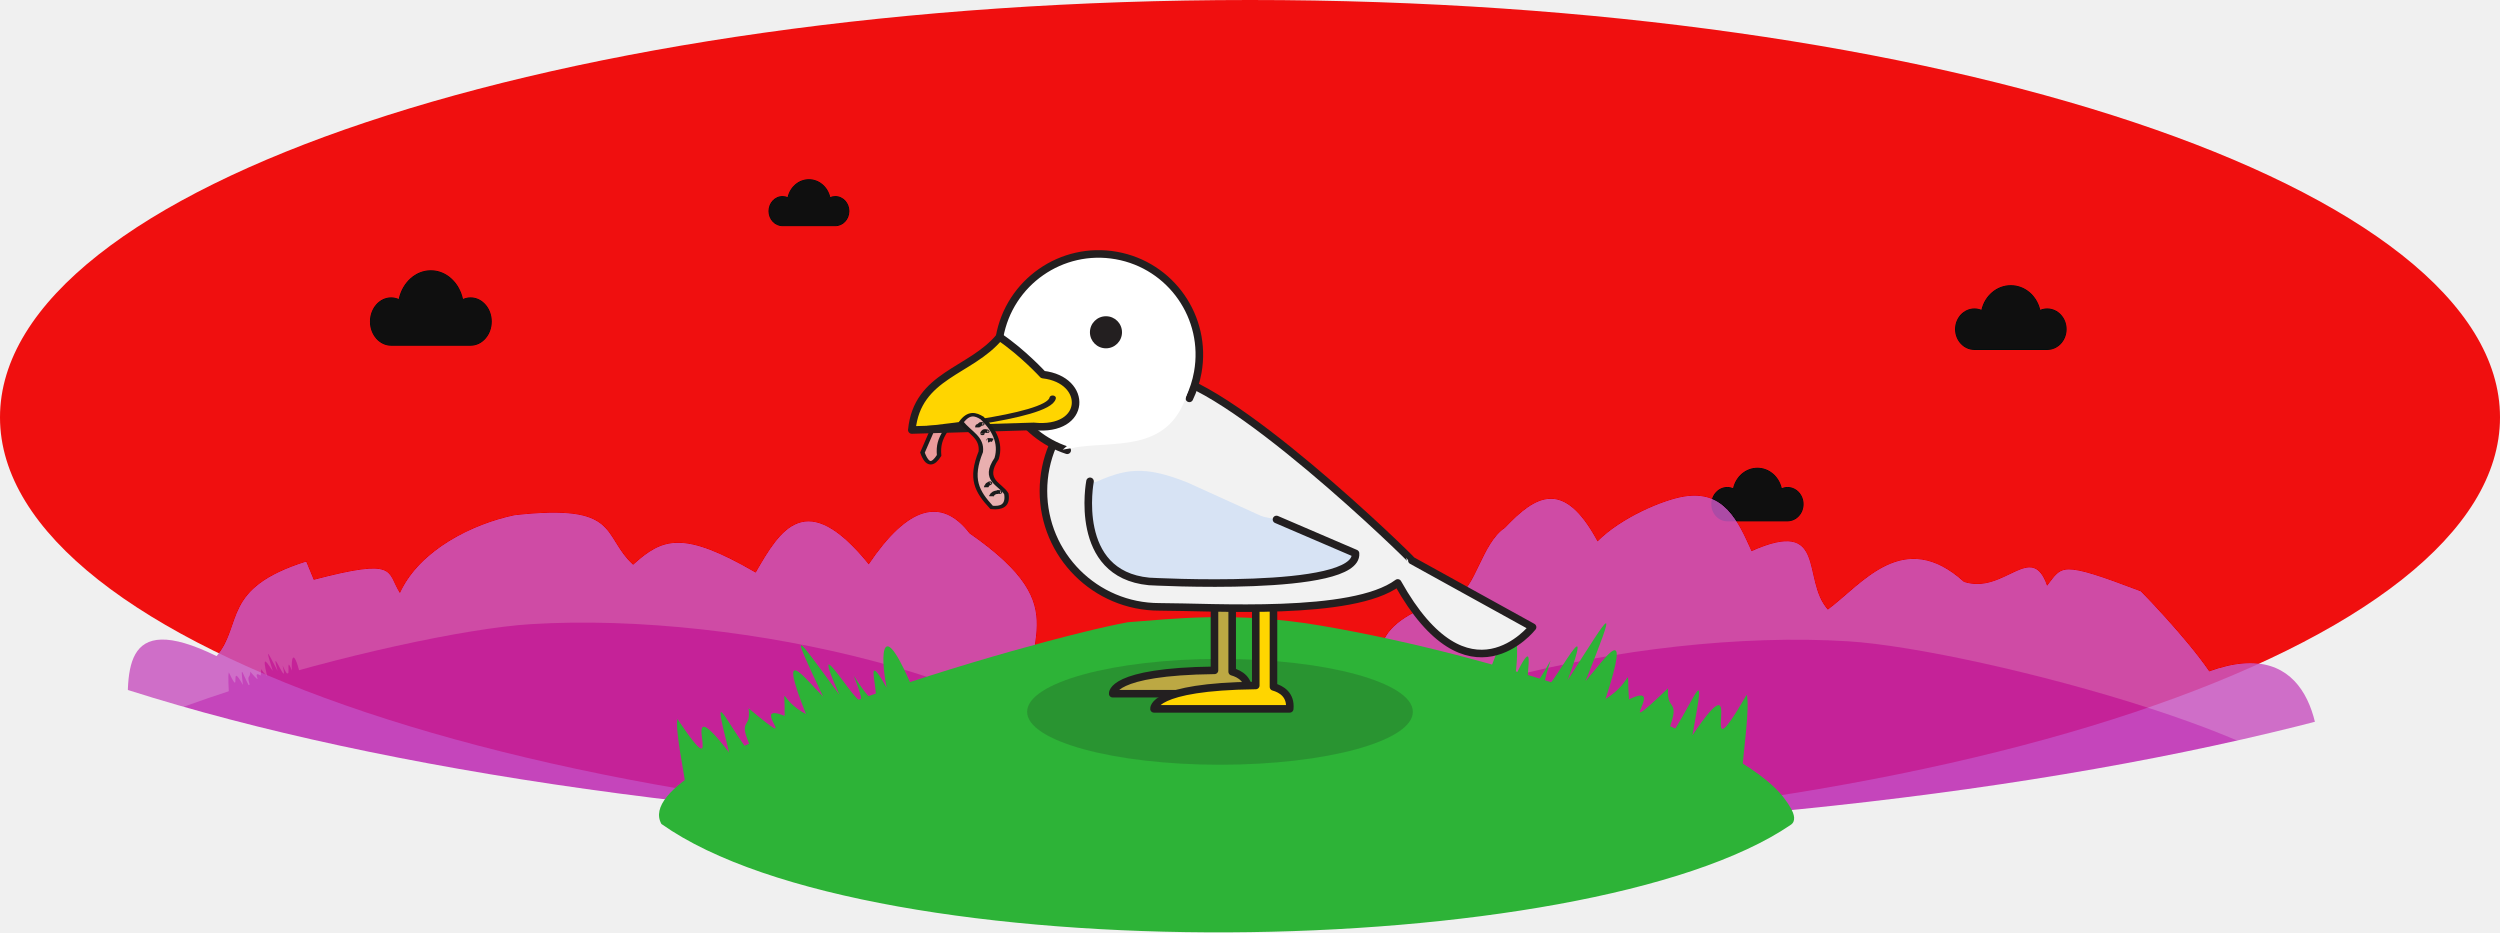
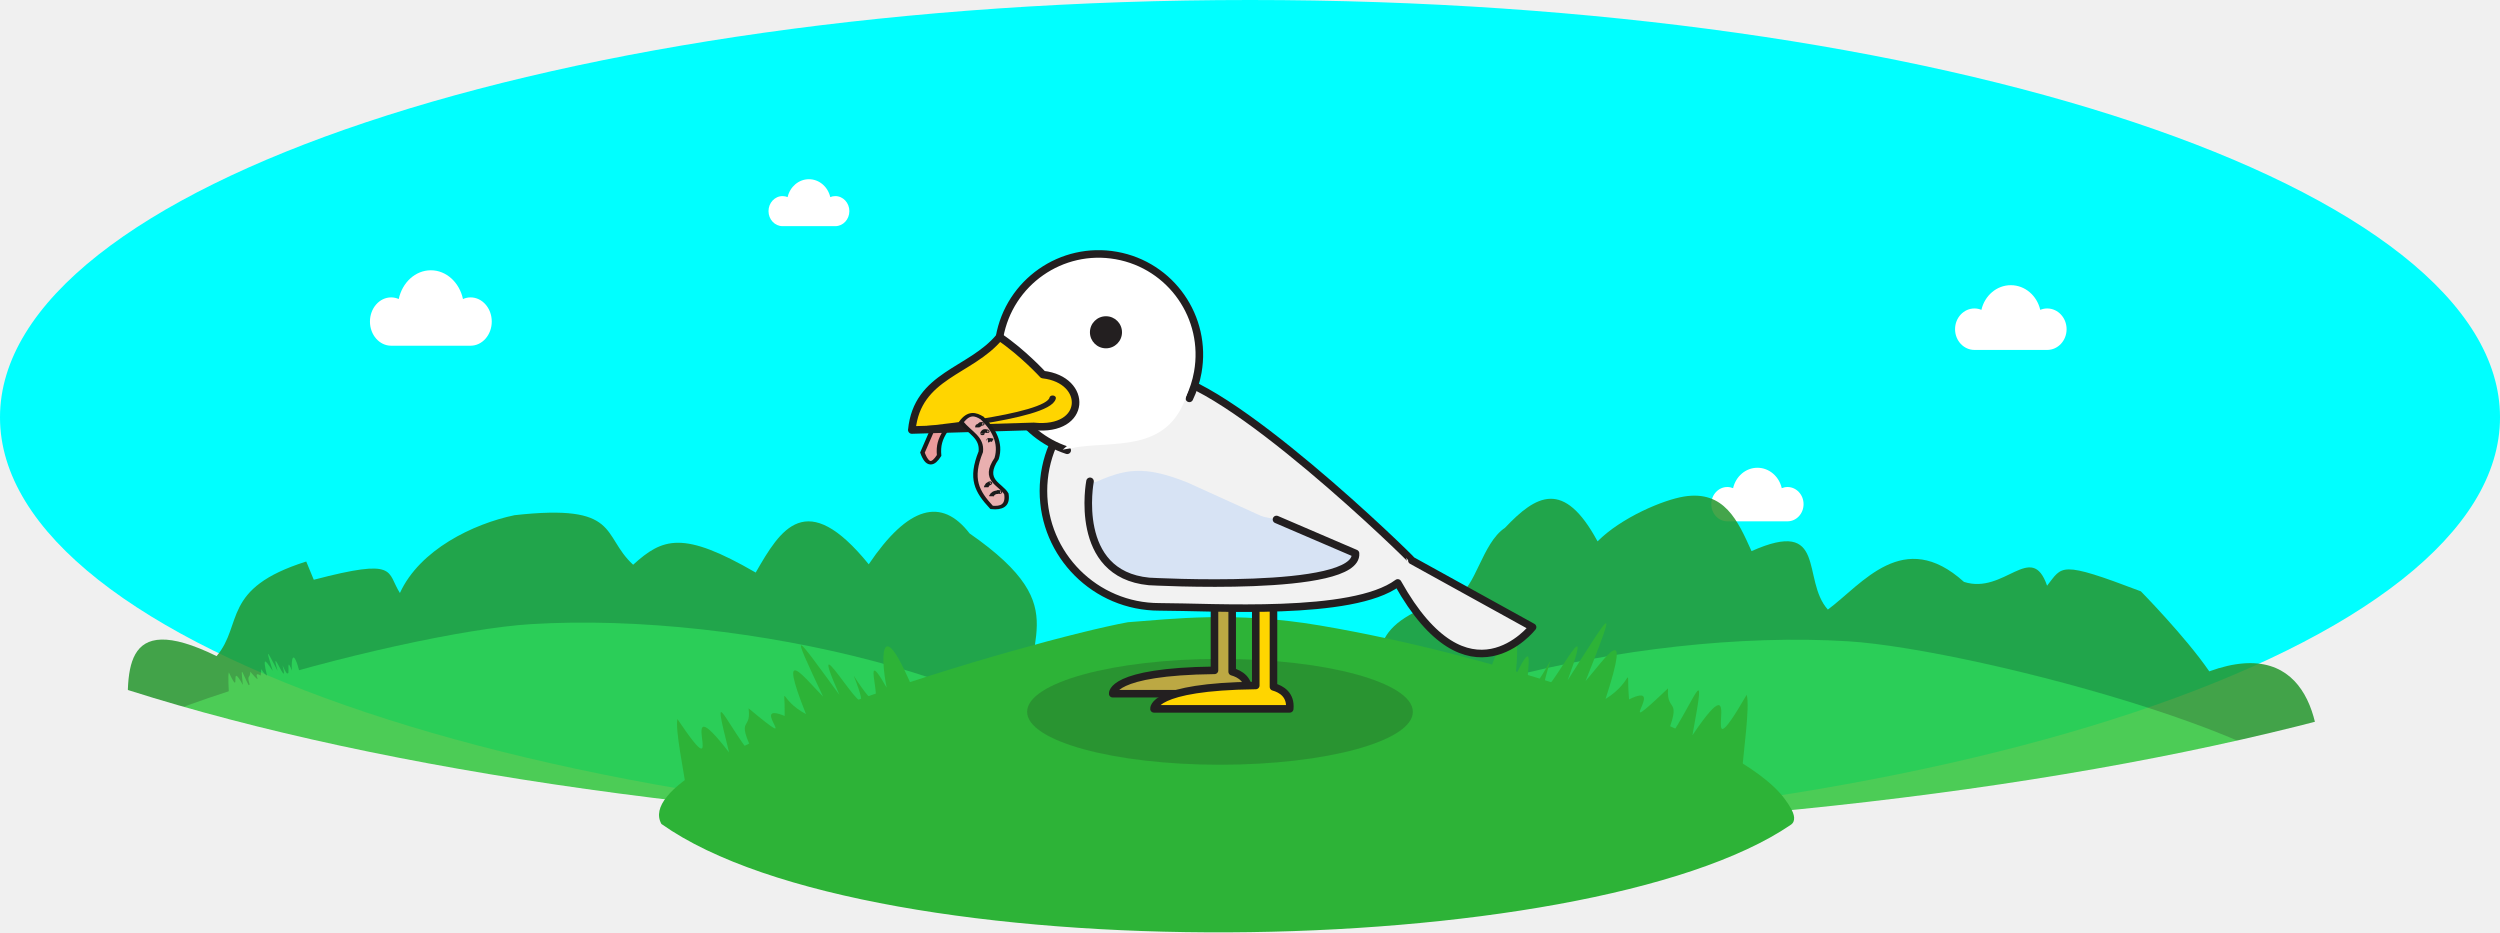
<svg xmlns="http://www.w3.org/2000/svg" width="168.708mm" height="62.92mm" version="1.1" viewBox="0 0 168.708 62.92" id="svg131">
  <defs id="defs8">
    <linearGradient id="linearGradient50606" x1="421.46" x2="458.99" y1="81.216" y2="80.958" gradientTransform="matrix(0.36219,-0.0075634,0.0085593,0.45242,-122.38,55.957)" gradientUnits="userSpaceOnUse">
      <stop stop-color="#d1a448" offset="0" id="stop1" />
      <stop stop-color="#9b7527" stop-opacity=".992" offset="1" id="stop2" />
    </linearGradient>
    <linearGradient id="linearGradient33560" x1="439.64" x2="412.56" y1="53.484" y2="53.871" gradientTransform="matrix(0.36219,-0.0075634,0.0085593,0.45242,-123.44,56.069)" gradientUnits="userSpaceOnUse">
      <stop stop-color="#96312a" offset="0" id="stop3" />
      <stop stop-color="#65211c" stop-opacity=".996" offset="1" id="stop4" />
    </linearGradient>
    <linearGradient id="linearGradient33562" x1="419.65" x2="452.28" y1="64.964" y2="65.351" gradientTransform="matrix(0.36219,-0.0071478,0.0085593,0.42756,-122.85,57.356)" gradientUnits="userSpaceOnUse">
      <stop stop-color="#c33f37" offset="0" id="stop5" />
      <stop stop-color="#b33a33" stop-opacity=".98" offset="1" id="stop6" />
    </linearGradient>
    <linearGradient id="linearGradient15121" x1="367.11" x2="367.22" y1="87.487" y2="90.811" gradientUnits="userSpaceOnUse">
      <stop stop-color="#916f6f" offset="0" id="stop7" />
      <stop stop-color="#685050" stop-opacity=".992" offset="1" id="stop8" />
    </linearGradient>
    <clipPath id="clipPath14">
      <ellipse transform="matrix(0.9996,0.028384,-0.013912,0.9999,0,0)" cx="106.13" cy="91.443" rx="117.86" ry="38.66" fill="#00ffff" stroke-width="0.322" id="ellipse8" />
    </clipPath>
  </defs>
-   <g transform="matrix(0.9355518,0,0,1,-12.41945,-42.159)" style="mix-blend-mode:difference" id="g19">
+   <g transform="matrix(0.9355518,0,0,1,-12.41945,-42.159)" style="mix-blend-mode:normal" id="g19">
    <ellipse cx="103.44" cy="70.321" rx="90.165" ry="28.162" fill="#0ff" stroke-width="0.24" id="ellipse9" style="fill:#00ffff;fill-opacity:1" />
    <g transform="matrix(0.090962,0,0,0.090962,-30.683,344.62)" fill="#ffffff" id="g18">
      <path d="m 856.418,-3104.504 c -2.127,6e-4 -4.151,0.443 -6.024,1.208 -2.802,-12.236 -13.14,-21.323 -25.473,-21.323 -12.337,-1e-4 -22.676,9.087 -25.475,21.322 -1.872,-0.766 -3.901,-1.208 -6.026,-1.208 -9.278,0 -16.797,8.028 -16.797,17.925 0,9.9 7.52,17.925 16.797,17.924 2.911,1e-4 17.466,1e-4 31.501,1e-4 14.033,2e-4 28.585,2e-4 31.497,-1e-4 9.277,1e-4 16.797,-8.025 16.797,-17.925 -8e-5,-9.896 -7.521,-17.925 -16.797,-17.925 z" stroke-width="0.291" id="path15" />
      <path d="m 1900.739,-2963.831 c -1.611,0 -3.145,0.314 -4.563,0.858 -2.122,-8.688 -9.953,-15.141 -19.297,-15.141 -9.346,2e-4 -17.178,6.453 -19.297,15.141 -1.417,-0.544 -2.955,-0.858 -4.564,-0.858 -7.028,-2e-4 -12.725,5.701 -12.725,12.729 -10e-5,7.029 5.697,12.728 12.725,12.728 2.205,2e-4 13.23,0 23.862,10e-5 10.63,-10e-5 21.654,-10e-5 23.86,-10e-5 7.027,0 12.724,-5.698 12.724,-12.728 0,-7.027 -5.697,-12.728 -12.724,-12.729 z" stroke-width="0.213" id="path16" />
      <path d="m 2106.664,-3096.298 c -1.948,-7e-4 -3.801,0.38 -5.516,1.037 -2.565,-10.501 -12.03,-18.302 -23.323,-18.302 -11.297,1e-4 -20.763,7.8 -23.326,18.302 -1.713,-0.657 -3.572,-1.037 -5.517,-1.037 -8.495,3e-4 -15.381,6.891 -15.381,15.386 -2e-4,8.497 6.886,15.385 15.381,15.385 2.665,0 15.992,-4e-4 28.844,0 h 28.84 c 8.494,0 15.381,-6.888 15.381,-15.385 0,-8.494 -6.887,-15.385 -15.38,-15.386 z" stroke-width="0.258" id="path17" />
      <path d="m 1145.645,-3179.661 c -1.412,-5e-4 -2.756,0.275 -3.999,0.752 -1.86,-7.614 -8.723,-13.269 -16.91,-13.269 -8.191,1e-4 -15.054,5.655 -16.912,13.269 -1.242,-0.477 -2.59,-0.752 -4,-0.752 -6.159,2e-4 -11.152,4.997 -11.152,11.155 -2e-4,6.161 4.992,11.154 11.152,11.154 1.932,0 11.595,-3e-4 20.912,0 h 20.91 c 6.158,0 11.151,-4.994 11.151,-11.154 0,-6.158 -4.993,-11.155 -11.151,-11.155 z" stroke-width="0.187" id="path18" />
    </g>
    <g transform="matrix(0.92895,-0.020679,0.012925,0.72824,6.7956,3.7091)" clip-path="url(#clipPath14)" fill="#32c63d" opacity="0.861" id="g14">
      <path d="m 80.205,119.5 c 0.783,-2.441 0.814,-1.175 0.656,-0.19 0.78,-1.756 -0.323,1.803 0.762,-0.354 -0.751,2.427 1.272,-2.153 0.332,0.564 1.046,-1.826 1.165,-2.081 0.377,0.052 0.445,-0.571 1.068,-1.639 0.396,0.517 0.642,-0.431 0.478,-0.979 0.494,0.055 0.883,-0.466 -0.516,1.208 0.834,-0.225 -0.08,0.76 0.385,0.107 -0.258,1.684 0.82,-1.218 1.152,-2.635 0.71,-0.383 1.361,-2.249 -0.091,1.458 1.195,-0.986 0.055,0.325 -0.147,1.538 -0.222,2.224" fill="#32c63d" stroke-opacity="0" id="path9" />
      <path d="m 15.274,121.06 c -0.055,-5.422 -0.584,-11.475 6.931,-6.832 2.126,-2.885 0.428,-6.27 7.079,-8.564 l 0.561,1.707 c 6.613,-1.872 5.638,-0.581 6.669,1.415 1.596,-3.97 5.772,-6.245 9.002,-6.955 8.277,-0.863 6.687,2.052 9.137,4.852 2.333,-2.424 3.912,-3.071 9.503,0.994 1.993,-3.972 4.021,-7.799 8.785,-0.517 3.146,-5.34 5.748,-6.053 7.865,-2.639 8.658,7.516 3.331,9.859 4.832,17.228 z" fill="#26972e" stroke-width="0.322" id="path10" />
      <path d="m 9.068,127.45 c -2.636,-6.32 27.569,-15.03 37.542,-15.489 16.721,-0.762 39.3,6.662 44.083,15.534 0.3,0.556 0.169,0.313 0.385,0.783 0.286,0.622 0.38,1.277 -0.005,1.581 -14.96,12.445 -66.933,11.824 -82.006,-2.41 z" fill="#32c63d" id="path11" />
      <path d="m 28.658,116.04 c -0.509,-2.559 -0.678,-1.312 -0.629,-0.308 -0.581,-1.88 0.124,1.843 -0.716,-0.49 0.48,2.539 -1.025,-2.363 -0.391,0.497 -0.838,-1.998 -0.927,-2.273 -0.379,-0.017 -0.379,-0.646 -0.879,-1.817 -0.448,0.439 -0.589,-0.543 -0.367,-1.056 -0.495,-0.036 -0.824,-0.622 0.38,1.29 -0.802,-0.375 -0.004,0.767 -0.393,0.035 0.073,1.714 -0.679,-1.355 -0.854,-2.819 -0.661,-0.508 -1.103,-2.475 -0.069,1.46 -1.076,-1.194 -0.09,0.312 -0.022,1.549 -0.022,2.242" fill="#32c63d" stroke-opacity="0" id="path12" />
      <path d="m 185.13,131.15 c 0.637,-5.357 -0.34,-14.314 -8.278,-11.119 -1.794,-3.252 -5.205,-7.561 -5.205,-7.561 -6.345,-3.085 -6.038,-2.513 -7.273,-0.729 -1.153,-4.227 -3.326,0.768 -6.447,-0.537 -4.628,-5.196 -7.874,-0.048 -10.6,2.267 -2.049,-2.835 0.123,-8.568 -5.849,-5.585 -1.02,-2.839 -2.029,-5.724 -5.175,-5.204 -1.623,0.268 -4.893,1.809 -6.764,3.961 -2.54,-5.873 -4.71,-4.438 -7.173,-1.453 -1.804,1.357 -2.392,5.665 -3.821,6.166 -7.512,2.631 -5.521,4.787 -7.047,10.203 z" fill="#26972e" stroke-width="0.322" id="path13" />
      <path d="m 185.95,134.06 c 2.81,-6.166 -27.129,-16.584 -37.082,-17.608 -16.687,-1.711 -39.454,4.425 -44.481,13.02 -0.315,0.538 -0.177,0.303 -0.407,0.761 -0.303,0.605 -0.415,1.255 -0.039,1.581 14.602,13.284 66.552,15.615 82.008,2.247 z" fill="#32c63d" id="path14" />
    </g>
  </g>
  <g transform="translate(-20.91557,-42.159)" id="g44">
    <g transform="matrix(0.92895,-0.020679,0.012925,0.72824,55.479,5.1355)" fill="#2db337" id="g42">
      <path d="m 9.068,127.45 c -2.636,-6.32 27.402,-16.349 34.13,-17.724 3.212,-0.208 7.777,-0.817 13.939,0.696 13.174,3.233 30.299,11.029 33.557,17.074 0.3,0.556 0.169,0.313 0.385,0.783 0.286,0.622 0.38,1.277 -0.005,1.581 -14.96,12.445 -66.933,11.824 -82.006,-2.41 z" id="path40" />
      <path d="m 69.029,116.299 c 2.394,-8.563 2.656,-4.211 2.236,-0.787 2.468,-6.204 -0.89,6.274 2.58,-1.373 -2.288,8.509 4.112,-7.669 1.214,1.874 3.378,-6.497 3.755,-7.401 1.303,0.104 1.462,-2.055 3.474,-5.859 1.426,1.701 2.156,-1.611 1.526,-3.466 1.706,0.09 2.983,-1.78 -1.628,4.264 2.845,-0.943 -0.181,2.632 1.339,0.291 -0.683,5.85 2.671,-4.357 3.642,-9.307 2.396,-1.459 4.41,-8.019 -0.134,5.04 3.992,-3.636 0.229,1.109 -0.318,5.327 -0.491,7.703" stroke-opacity="0" id="path42" style="stroke-width:3.447" />
      <g id="g20" transform="matrix(-0.9992101,-0.05676929,-0.02781613,0.9992101,98.12966,11.35562)">
        <path style="opacity:0.2;fill:#1a1a1a;fill-opacity:1;stroke-width:0.132" d="m 59.351,109.917 c -0.038,2.705 -6.339,4.725 -14.074,4.506 -7.735,-0.22 -13.975,-2.596 -13.937,-5.301 0.038,-2.705 6.339,-4.725 14.074,-4.505 7.735,0.22 13.975,2.596 13.937,5.301 z" id="path4" />
        <path style="fill:#ed9b9b;fill-opacity:1;stroke:#1a1a1a;stroke-width:0.322" d="m 65.621,84.029 c 0.405,0.813 0.525,1.421 0.451,2.325 0.426,0.895 0.836,1.024 1.212,-0.235 l -0.666,-2.061" id="path3" />
        <path style="fill:#bca843;fill-opacity:1;stroke:#231f20;stroke-width:4;stroke-linecap:round;stroke-linejoin:round;stroke-miterlimit:10" stroke-miterlimit="10" d="m -2851.968,-2745.431 v -42.16 c 0,-2.578 2.096,-4.675 4.674,-4.675 2.576,0 4.672,2.097 4.672,4.675 v 41.431 c 55.233,0.631 53.779,12.346 53.779,12.346 h -71.706 c -0.715,-7.505 4.48,-10.457 8.581,-11.617 z" id="path13004" transform="matrix(0.1374458,0.00390289,-0.00243943,0.1753272,429.8055,598.2587)" />
        <path style="fill:#ffd500;fill-opacity:1;stroke:#231f20;stroke-width:4;stroke-linecap:round;stroke-linejoin:round;stroke-miterlimit:10" stroke-miterlimit="10" d="m -2873.788,-2737.424 v -42.16 c 0,-2.579 2.096,-4.674 4.675,-4.674 2.583,0 4.679,2.095 4.679,4.674 v 41.426 c 55.227,0.636 53.772,12.352 53.772,12.352 h -71.705 c -0.718,-7.507 4.482,-10.457 8.579,-11.618 z" id="path13006" transform="matrix(0.1374458,0.00390289,-0.00243943,0.1753272,429.8055,598.2587)" />
        <path style="fill:#f2f2f2;stroke:#231f20;stroke-width:4;stroke-linecap:round;stroke-linejoin:round;stroke-miterlimit:10" stroke-miterlimit="10" d="m -2946.901,-2804.193 c -0.069,-0.612 99.626,-97.947 133.433,-97.947 33.802,0 61.219,27.413 61.219,61.221 0,33.816 -27.417,61.23 -61.219,61.23 -28.163,0 -102.046,5.157 -125.971,-12.646 -37.363,66.929 -71.234,23.368 -71.234,23.368 z" id="path13008" transform="matrix(0.1374458,0.00390289,-0.00243943,0.1753272,429.8055,598.2587)" />
        <path style="fill:#ffffff;stroke:#231f20;stroke-width:4;stroke-linecap:round;stroke-linejoin:round;stroke-miterlimit:10" stroke-miterlimit="10" d="m -2764.814,-2862.416 c 24.788,-8.118 40.457,-33.453 35.755,-59.871 -5.164,-28.92 -32.781,-48.184 -61.703,-43.031 -28.925,5.157 -48.182,32.775 -43.032,61.701 0.872,4.893 2.388,9.508 4.447,13.771" id="path13010" transform="matrix(0.1374458,0.00390289,-0.00243943,0.1753272,429.8055,598.2587)" />
        <path style="fill:#ffd500;fill-opacity:1;stroke:#231f20;stroke-width:4;stroke-linecap:round;stroke-linejoin:round;stroke-miterlimit:10" stroke-miterlimit="10" d="m -2747.106,-2875.033 c -28.349,2.932 -28.914,-24.668 -4.88,-27.371 0,0 10.768,-11.717 22.927,-19.883 15.36,18.48 43.516,19.977 46.341,49.161 z" id="path13012" transform="matrix(0.1374458,0.00390289,-0.00243943,0.1753272,429.8055,598.2587)" />
        <path style="fill:#d7e3f4;stroke:#231f20;stroke-width:4;stroke-linecap:round;stroke-linejoin:round;stroke-miterlimit:10" stroke-miterlimit="10" d="m -2776.862,-2846.019 c 0,0 9.356,48.997 -31.167,52.895 0,0 -110.677,6.229 -109.108,-14.807 l 41.761,-17.929" id="path13014" transform="matrix(0.1374458,0.00390289,-0.00243943,0.1753272,429.8055,598.2587)" />
        <circle style="fill:#231f20" cx="-2785.287" cy="-2924.76" r="8.473" id="circle13016" transform="matrix(0.1374458,0.00390289,-0.00243943,0.1753272,429.8055,598.2587)" />
        <path style="opacity:1;fill:#d7e3f4;fill-opacity:1;stroke-width:2.071" d="m -2873.562,-2824.863 45.167,-20.505 c 23.554,-9.45 33.277,-6.973 49.405,0.091 l -1.613,16.091 z" id="path1" transform="matrix(0.1374458,0.00390289,-0.00243943,0.1753272,429.8055,598.2587)" />
        <path style="fill:#ffffff;fill-opacity:1;stroke:#ffffff;stroke-width:2.071;stroke-opacity:1" d="m -2827.19,-2892.627 c 9.799,31.373 38.319,23.742 61.075,28.121 l -14.06,-11.864 z" id="path20" transform="matrix(0.1374458,0.00390289,-0.00243943,0.1753272,429.8055,598.2587)" />
        <path style="fill:none;stroke:#231f20;stroke-width:0.466;stroke-linecap:round;stroke-linejoin:round;stroke-miterlimit:10" stroke-miterlimit="10" d="m 68.086,84.051 c 0,0 -9.92,-1.398 -10.187,-3.255" id="path14352" />
        <path style="fill:#e9afaf;fill-opacity:1;stroke:#1a1a1a;stroke-width:0.322" d="m 63.001,82.796 c -0.842,0.979 -1.443,2.248 -1.109,3.726 1.057,2.067 -0.332,2.34 -0.755,3.254 -0.148,1.101 0.354,1.348 1.055,1.282 1.097,-1.457 1.622,-2.592 0.857,-5.139 -0.097,-1.338 0.824,-1.728 1.457,-2.695 -0.539,-0.958 -1.026,-0.792 -1.504,-0.428 z" id="path2" />
        <path style="fill:none;fill-opacity:1;stroke:#1a1a1a;stroke-width:0.322" d="m 61.601,89.618 c 0.02,5.72e-4 0.06,0.027 0.06,0.002 3.57e-4,-0.026 -0.08,0.004 -0.06,-0.002 0.01,-0.003 0.165,-0.036 0.181,-0.014 0.008,0.01 0.005,0.031 0.015,0.039 0.022,0.019 0.081,-0.009 0.106,0.003 0.007,0.003 0.008,0.017 0.015,0.02 0.046,0.021 0.075,0.021 0.12,0.061 0.031,0.027 0.057,0.077 0.089,0.099 0.004,0.003 0.012,-0.004 0.015,4.28e-4 0.007,0.009 0.056,0.133 0.059,0.137 0.009,0.012 0.03,0.014 0.029,0.059" id="path5" />
        <path style="fill:none;fill-opacity:1;stroke:#1a1a1a;stroke-width:0.322" d="m 62.337,88.81 c 0.02,0.013 0.049,0.066 0.06,0.04 0.01,-0.025 -0.08,-0.054 -0.06,-0.04 0.04,0.027 0.08,0.054 0.12,0.08 0.01,0.013 0.018,0.029 0.03,0.039 0.023,0.021 0.01,-0.032 0.03,0.02 0.002,0.006 -0.004,0.015 -2.68e-4,0.019 0.004,0.005 0.012,-0.004 0.015,4.28e-4 0.009,0.011 0.036,0.103 0.044,0.117 0.025,0.044 0.045,0.056 0.044,0.117" id="path6" />
        <path style="fill:none;fill-opacity:1;stroke:#1a1a1a;stroke-width:0.322" d="m 62.972,83.337 c 0.02,5.71e-4 0.06,0.027 0.06,0.002 3.57e-4,-0.026 -0.081,-0.002 -0.06,-0.002 0.04,0.001 0.081,-0.003 0.121,0.003 0.021,0.004 0.023,0.05 0.029,0.059 0.01,0.014 0.046,0.004 0.06,0.04 0.01,0.027 -0.019,0.017 0.015,0.039 0.009,0.006 0.021,-0.005 0.03,8.57e-4 0.013,0.009 0.016,0.033 0.03,0.039 0.009,0.004 0.021,-0.004 0.03,8.57e-4 0.047,0.021 -0.005,0.013 0.015,0.039 0.004,0.005 0.012,-0.005 0.015,4.29e-4 0.019,0.037 0.014,0.076 0.013,0.116" id="path7" />
        <path style="fill:none;fill-opacity:1;stroke:#1a1a1a;stroke-width:0.322" d="m 62.6,84.02 c 0.02,-0.006 0.065,0.008 0.061,-0.018 -0.005,-0.026 -0.081,0.023 -0.061,0.018 0.031,-0.009 0.176,-0.066 0.227,-0.032 0.023,0.015 0.116,0.144 0.119,0.158 5.34e-4,0.003 -0.005,0.071 -0.001,0.077 0.02,0.026 0.016,-0.032 0.015,0.02" id="path8" />
        <path style="fill:#f2f2f2;fill-opacity:1;stroke:#1a1a1a;stroke-width:0.322" d="m 62.196,84.837 c 0.023,-0.01 0.241,-0.064 0.273,-0.05 0.007,0.003 0.009,0.015 0.015,0.02 0.004,0.003 0.013,-0.005 0.015,4.29e-4 0.004,0.012 -0.007,0.029 -5.36e-4,0.039 0.007,0.009 0.021,-0.005 0.03,8.58e-4 0.019,0.013 -0.025,0.038 0.015,0.039" id="path19" />
      </g>
      <g id="g1" transform="translate(-1.046198,0.356833)">
        <g transform="matrix(0.1374458,0.00390289,-0.00243943,0.1753272,429.8054,598.2587)" id="g13018" />
      </g>
      <path d="m 27.652,115.945 c -2.353,-7.73 -2.504,-3.76 -2.052,-0.654 -2.372,-5.579 0.937,5.687 -2.377,-1.179 2.255,7.683 -3.899,-6.868 -1.067,1.74 -3.206,-5.821 -3.568,-6.634 -1.185,0.131 -1.373,-1.831 -3.281,-5.238 -1.264,1.588 -1.996,-1.407 -1.46,-3.114 -1.551,0.129 -2.752,-1.538 1.568,3.837 -2.61,-0.78 0.218,2.392 -1.214,0.302 0.739,5.307 -2.52,-3.893 -3.504,-8.372 -2.211,-1.262 -4.177,-7.179 0.223,4.584 -3.708,-3.2 -0.186,1.016 0.397,4.841 0.602,7" stroke-opacity="0" id="path41" style="stroke-width:3.139" />
    </g>
  </g>
</svg>
